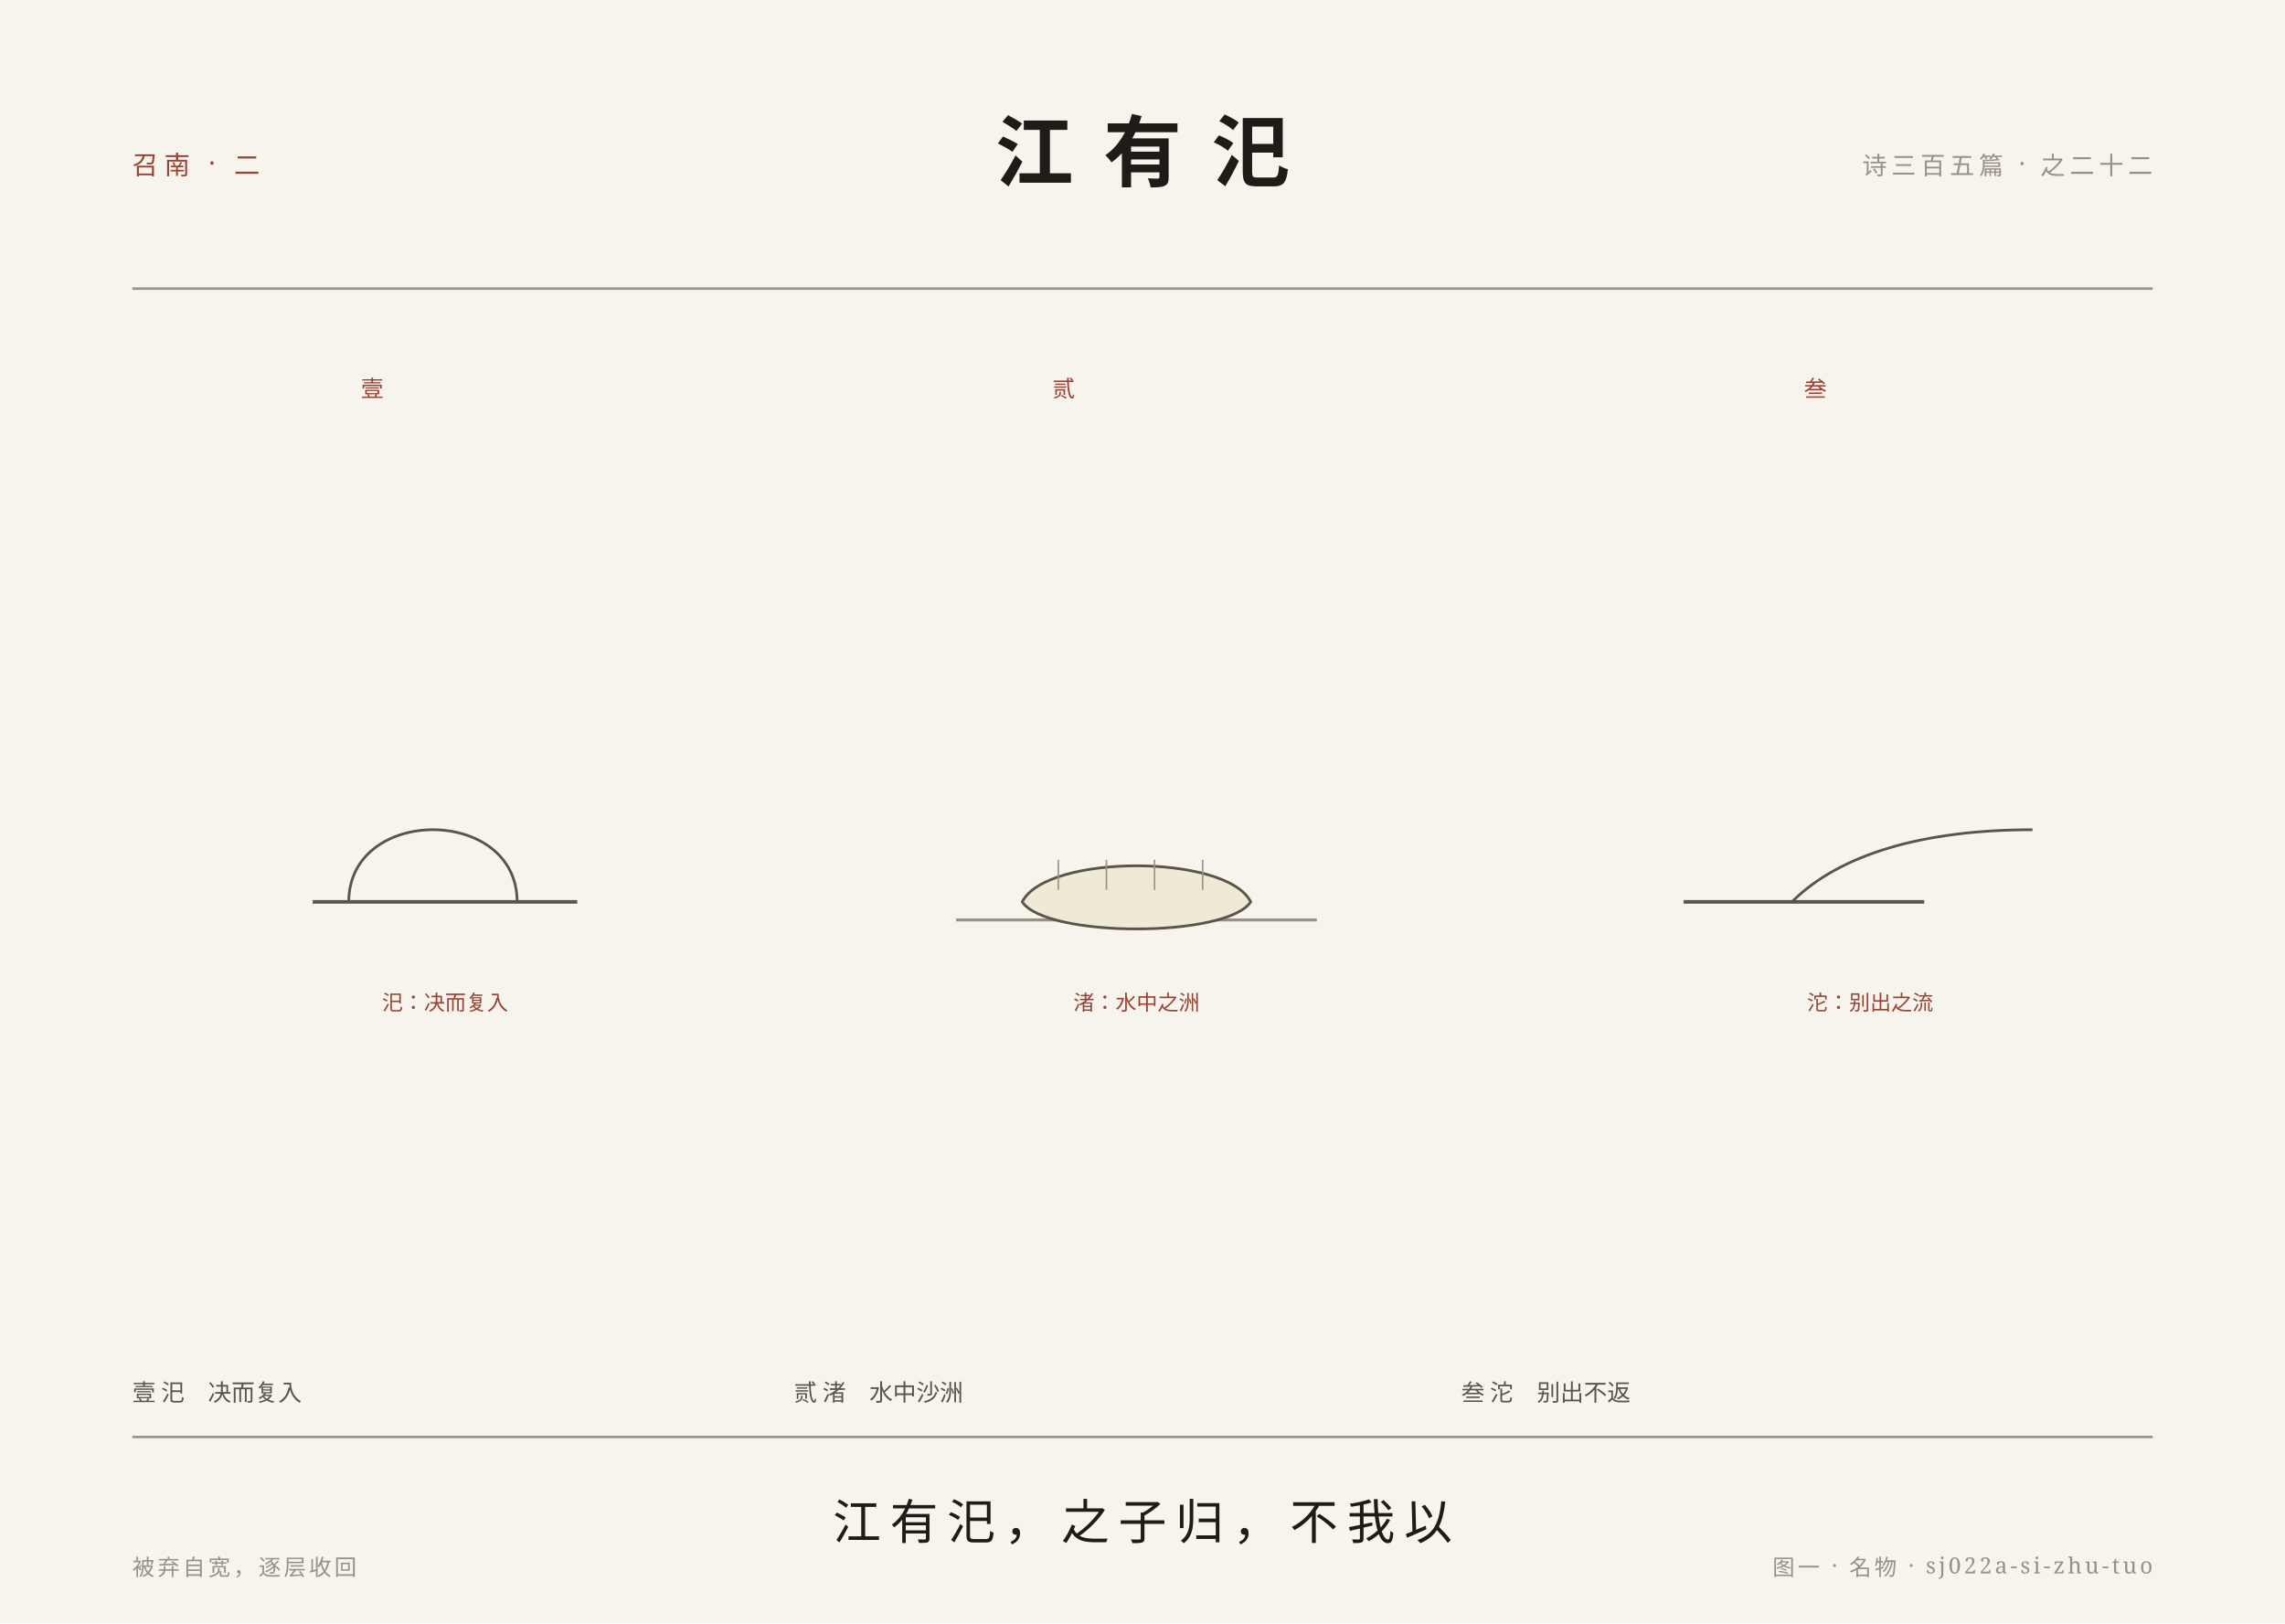
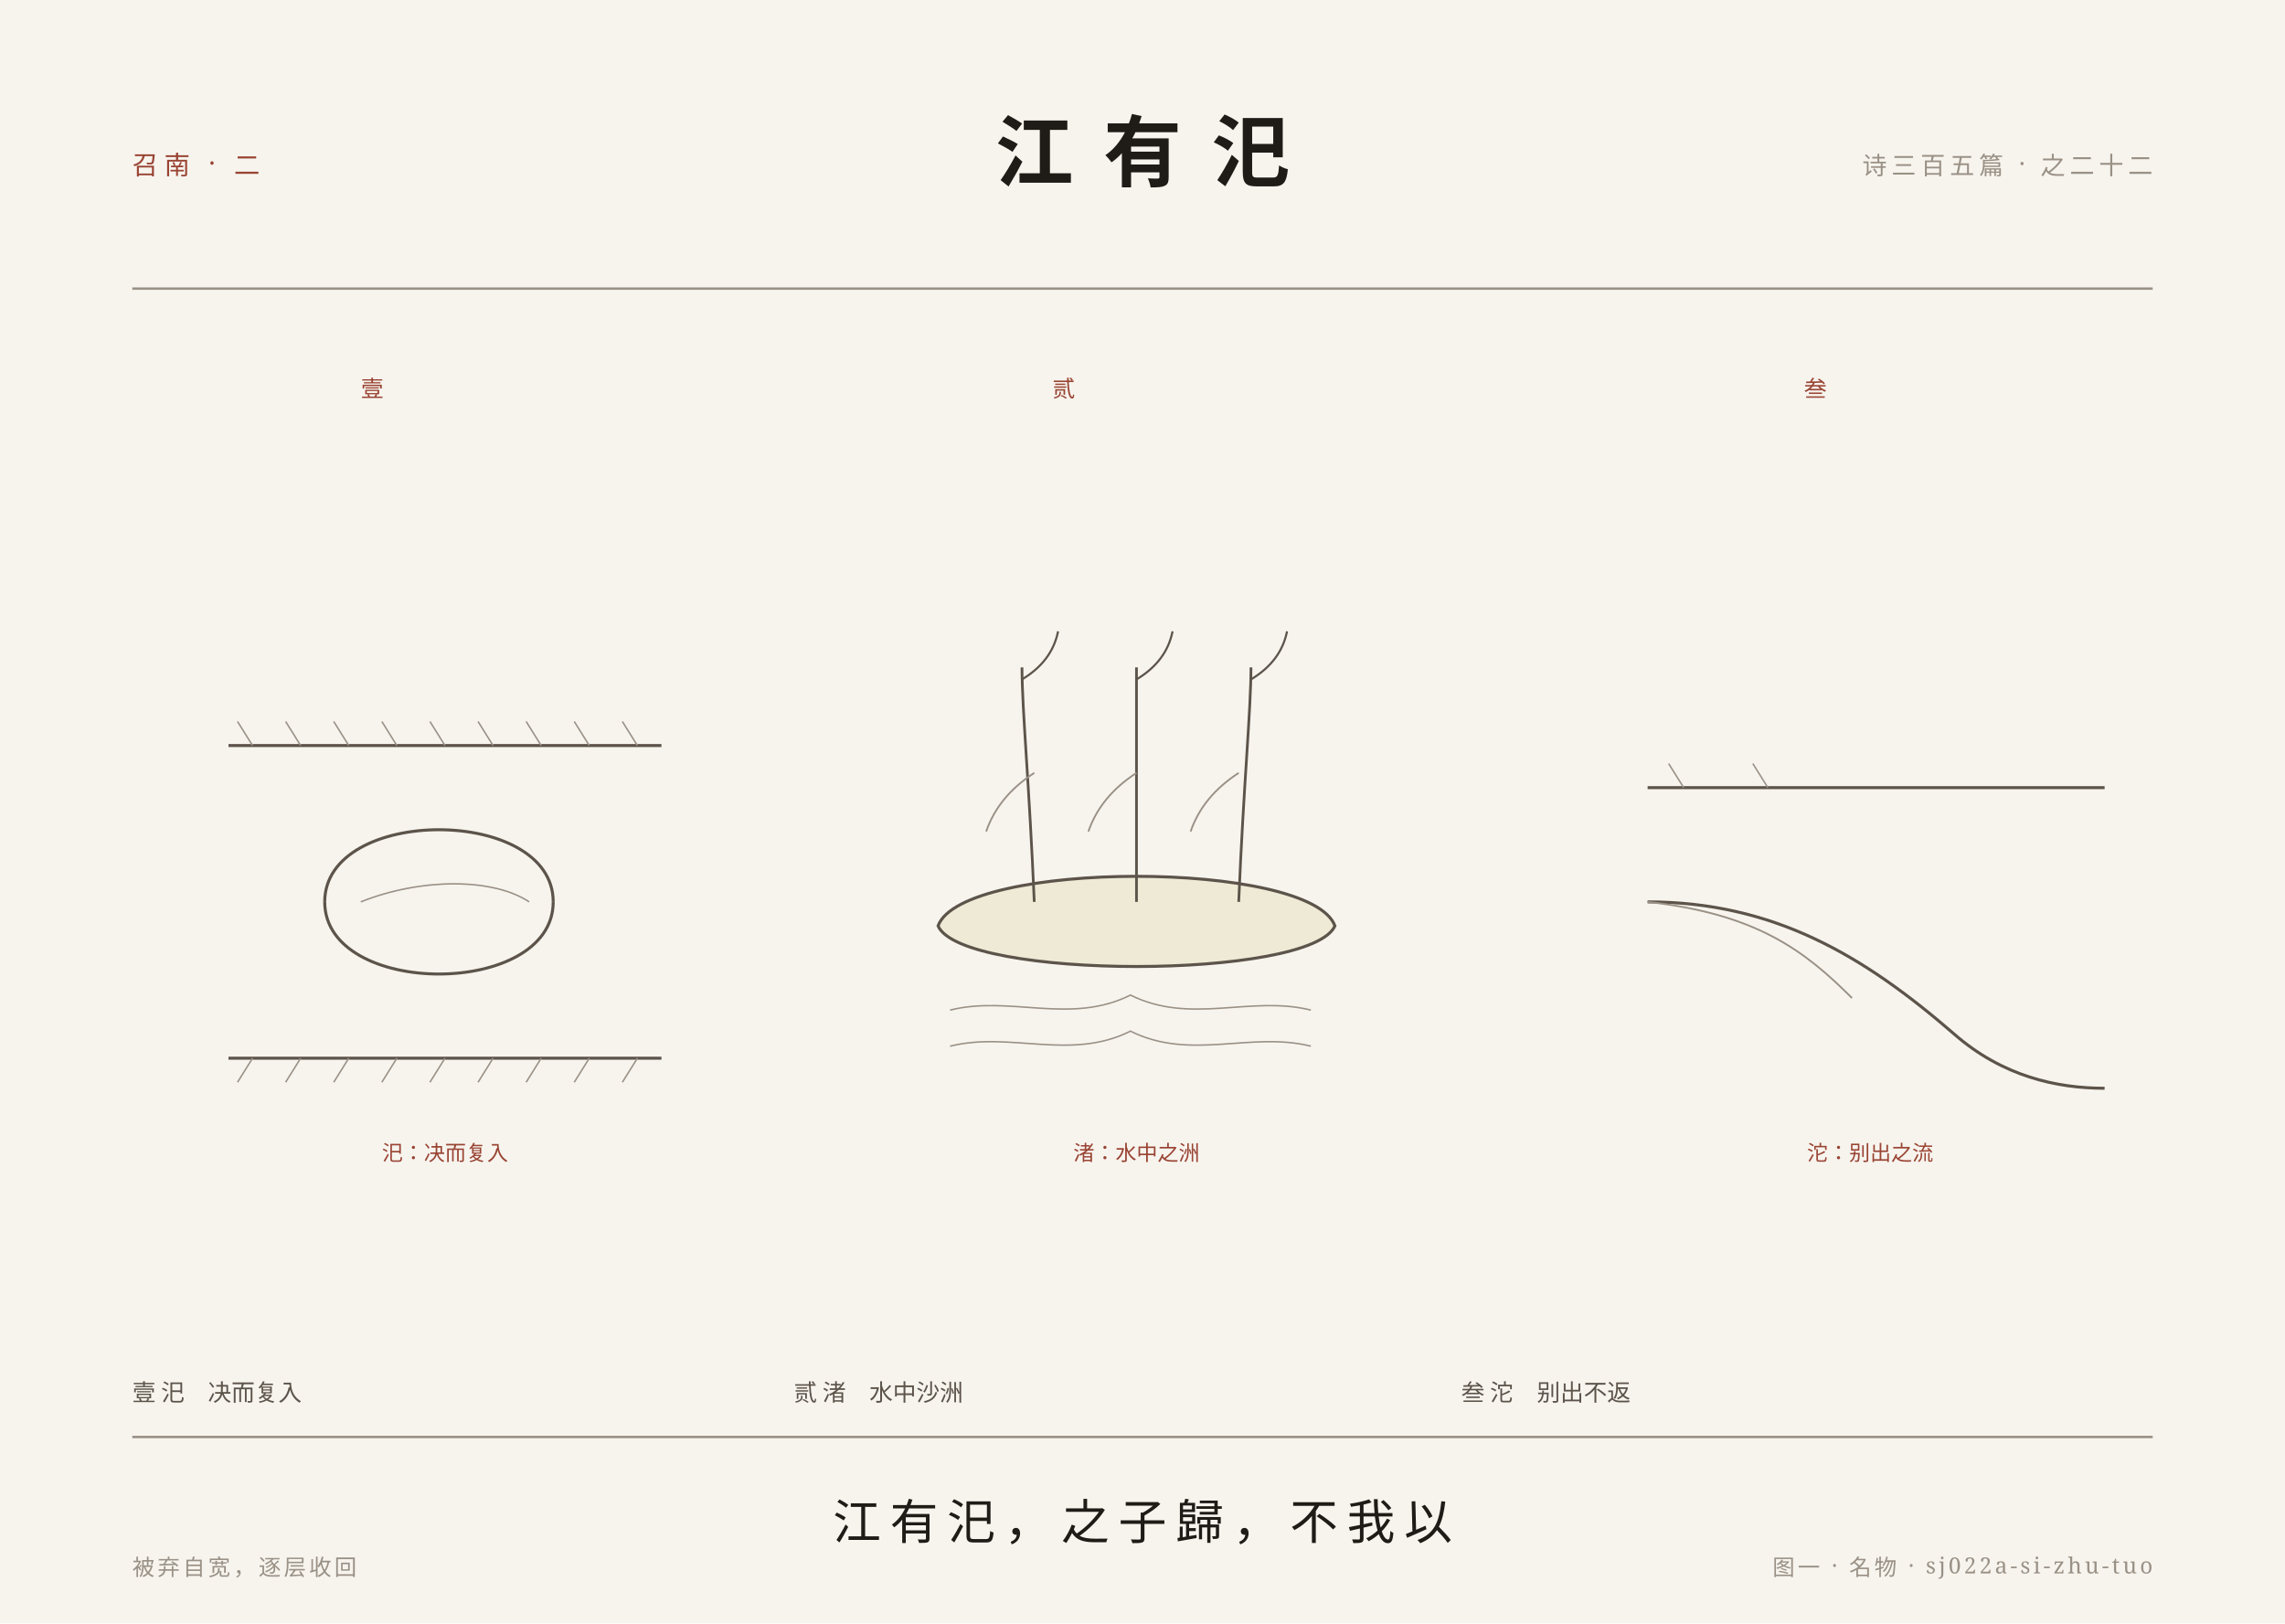
<svg xmlns="http://www.w3.org/2000/svg" viewBox="0 0 760 540" width="760" height="540" font-family="'Noto Serif SC','Songti SC',serif">
  <rect x="0" y="0" width="760" height="540" fill="#F7F4EE" />
  <text x="44" y="58" font-size="8.6" letter-spacing="2" fill="#994433">召南 · 二</text>
  <text x="380" y="60" text-anchor="middle" font-size="26" letter-spacing="10" fill="#1F1B17" font-weight="700">江有汜</text>
  <text x="716" y="58" text-anchor="end" font-size="8.2" letter-spacing="1.5" fill="#9A9186">诗三百五篇 · 之二十二</text>
  <line x1="44" y1="96" x2="716" y2="96" stroke="#9A9186" stroke-width="0.8" />
  <text x="120" y="132" font-size="7.6" fill="#994433">壹</text>
  <text x="350" y="132" font-size="7.6" fill="#994433">贰</text>
  <text x="600" y="132" font-size="7.6" fill="#994433">叁</text>
-   <path d="M104,300 L192,300" stroke="#5C544A" stroke-width="1.2" fill="none" />
-   <path d="M116,300 C116,268 172,268 172,300" stroke="#5C544A" stroke-width="0.9" fill="none" />
-   <text x="148" y="336" text-anchor="middle" font-size="7.0" fill="#994433">汜：决而复入</text>
-   <path d="M318,306 L438,306" stroke="#9A9186" stroke-width="1.0" fill="none" />
-   <path d="M340,300 C348,284 408,284 416,300 C408,312 348,312 340,300 Z" fill="#EFEAD6" stroke="#5C544A" stroke-width="0.9" />
-   <line x1="352" y1="296" x2="352" y2="286" stroke="#9A9186" stroke-width="0.5" />
-   <line x1="368" y1="296" x2="368" y2="286" stroke="#9A9186" stroke-width="0.5" />
-   <line x1="384" y1="296" x2="384" y2="286" stroke="#9A9186" stroke-width="0.5" />
-   <line x1="400" y1="296" x2="400" y2="286" stroke="#9A9186" stroke-width="0.5" />
-   <text x="378" y="336" text-anchor="middle" font-size="7.0" fill="#994433">渚：水中之洲</text>
-   <path d="M560,300 L640,300" stroke="#5C544A" stroke-width="1.2" fill="none" />
-   <path d="M596,300 C612,284 640,276 676,276" stroke="#5C544A" stroke-width="0.9" fill="none" />
-   <text x="622" y="336" text-anchor="middle" font-size="7.0" fill="#994433">沱：别出之流</text>
+   <line x1="76" y1="248" x2="220" y2="248" stroke="#5C544A" stroke-width="1" />
+   <line x1="76" y1="352" x2="220" y2="352" stroke="#5C544A" stroke-width="1" />
+   <line x1="84" y1="248" x2="79" y2="240" stroke="#9A9186" stroke-width="0.5" />
+   <line x1="84" y1="352" x2="79" y2="360" stroke="#9A9186" stroke-width="0.5" />
+   <line x1="100" y1="248" x2="95" y2="240" stroke="#9A9186" stroke-width="0.5" />
+   <line x1="100" y1="352" x2="95" y2="360" stroke="#9A9186" stroke-width="0.5" />
+   <line x1="116" y1="248" x2="111" y2="240" stroke="#9A9186" stroke-width="0.5" />
+   <line x1="116" y1="352" x2="111" y2="360" stroke="#9A9186" stroke-width="0.5" />
+   <line x1="132" y1="248" x2="127" y2="240" stroke="#9A9186" stroke-width="0.5" />
+   <line x1="132" y1="352" x2="127" y2="360" stroke="#9A9186" stroke-width="0.5" />
+   <line x1="148" y1="248" x2="143" y2="240" stroke="#9A9186" stroke-width="0.5" />
+   <line x1="148" y1="352" x2="143" y2="360" stroke="#9A9186" stroke-width="0.5" />
+   <line x1="164" y1="248" x2="159" y2="240" stroke="#9A9186" stroke-width="0.5" />
+   <line x1="164" y1="352" x2="159" y2="360" stroke="#9A9186" stroke-width="0.5" />
+   <line x1="180" y1="248" x2="175" y2="240" stroke="#9A9186" stroke-width="0.5" />
+   <line x1="180" y1="352" x2="175" y2="360" stroke="#9A9186" stroke-width="0.5" />
+   <line x1="196" y1="248" x2="191" y2="240" stroke="#9A9186" stroke-width="0.5" />
+   <line x1="196" y1="352" x2="191" y2="360" stroke="#9A9186" stroke-width="0.5" />
+   <line x1="212" y1="248" x2="207" y2="240" stroke="#9A9186" stroke-width="0.5" />
+   <line x1="212" y1="352" x2="207" y2="360" stroke="#9A9186" stroke-width="0.5" />
+   <path d="M108,300 C108,268 184,268 184,300" fill="none" stroke="#5C544A" stroke-width="1" />
+   <path d="M108,300 C108,332 184,332 184,300" fill="none" stroke="#5C544A" stroke-width="1" />
+   <path d="M120,300 C140,292 164,292 176,300" fill="none" stroke="#9A9186" stroke-width="0.5" />
+   <text x="148" y="386" text-anchor="middle" font-size="7" fill="#994433">汜：决而复入</text>
+   <path d="M312,308 C320,286 436,286 444,308 C436,326 320,326 312,308 Z" fill="#EFEAD6" stroke="#5C544A" stroke-width="1" />
+   <path d="M344,300 C342.368,261 339.92,236 339.92,222" fill="none" stroke="#5C544A" stroke-width="0.9" />
+   <path d="M344,257.1 Q332,264.9 328,276.6" fill="none" stroke="#9A9186" stroke-width="0.6" />
+   <path d="M339.92,226 Q349.92,220 351.92,210" fill="none" stroke="#5C544A" stroke-width="0.7" />
+   <path d="M378,300 C378,261 378,236 378,222" fill="none" stroke="#5C544A" stroke-width="0.9" />
+   <path d="M378,257.1 Q366,264.9 362,276.6" fill="none" stroke="#9A9186" stroke-width="0.6" />
+   <path d="M378,226 Q388,220 390,210" fill="none" stroke="#5C544A" stroke-width="0.7" />
+   <path d="M412,300 C413.632,261 416.08,236 416.08,222" fill="none" stroke="#5C544A" stroke-width="0.9" />
+   <path d="M412,257.1 Q400,264.9 396,276.6" fill="none" stroke="#9A9186" stroke-width="0.6" />
+   <path d="M416.08,226 Q426.08,220 428.08,210" fill="none" stroke="#5C544A" stroke-width="0.7" />
+   <path d="M316,336 C336,331 356,341 376,331 C396,341 416,331 436,336" fill="none" stroke="#9A9186" stroke-width="0.5" />
+   <path d="M316,348 C336,343 356,353 376,343 C396,353 416,343 436,348" fill="none" stroke="#9A9186" stroke-width="0.5" />
+   <text x="378" y="386" text-anchor="middle" font-size="7" fill="#994433">渚：水中之洲</text>
+   <line x1="548" y1="262" x2="700" y2="262" stroke="#5C544A" stroke-width="1" />
+   <path d="M548,300 C590,300 620,318 650,344 C666,358 684,362 700,362" fill="none" stroke="#5C544A" stroke-width="1" />
+   <path d="M548,300 C584,304 600,316 616,332" fill="none" stroke="#9A9186" stroke-width="0.6" />
+   <line x1="560" y1="262" x2="555" y2="254" stroke="#9A9186" stroke-width="0.5" />
+   <line x1="588" y1="262" x2="583" y2="254" stroke="#9A9186" stroke-width="0.5" />
+   <text x="622" y="386" text-anchor="middle" font-size="7" fill="#994433">沱：别出之流</text>
  <text x="44" y="466" font-size="7.8" fill="#5C544A">壹 汜　决而复入</text>
  <text x="264" y="466" font-size="7.8" fill="#5C544A">贰 渚　水中沙洲</text>
  <text x="486" y="466" font-size="7.8" fill="#5C544A">叁 沱　别出不返</text>
  <line x1="44" y1="478" x2="716" y2="478" stroke="#9A9186" stroke-width="0.8" />
-   <text x="380" y="512" text-anchor="middle" font-size="16" letter-spacing="3" fill="#1F1B17">江有汜，之子归，不我以</text>
+   <text x="380" y="512" text-anchor="middle" font-size="16" letter-spacing="3" fill="#1F1B17">江有汜，之子歸，不我以</text>
  <text x="44" y="524" font-size="7.4" letter-spacing="1" fill="#9A9186">被弃自宽，逐层收回</text>
  <text x="716" y="524" text-anchor="end" font-size="7.4" letter-spacing="1" fill="#9A9186">图一 · 名物 · sj022a-si-zhu-tuo</text>
</svg>
